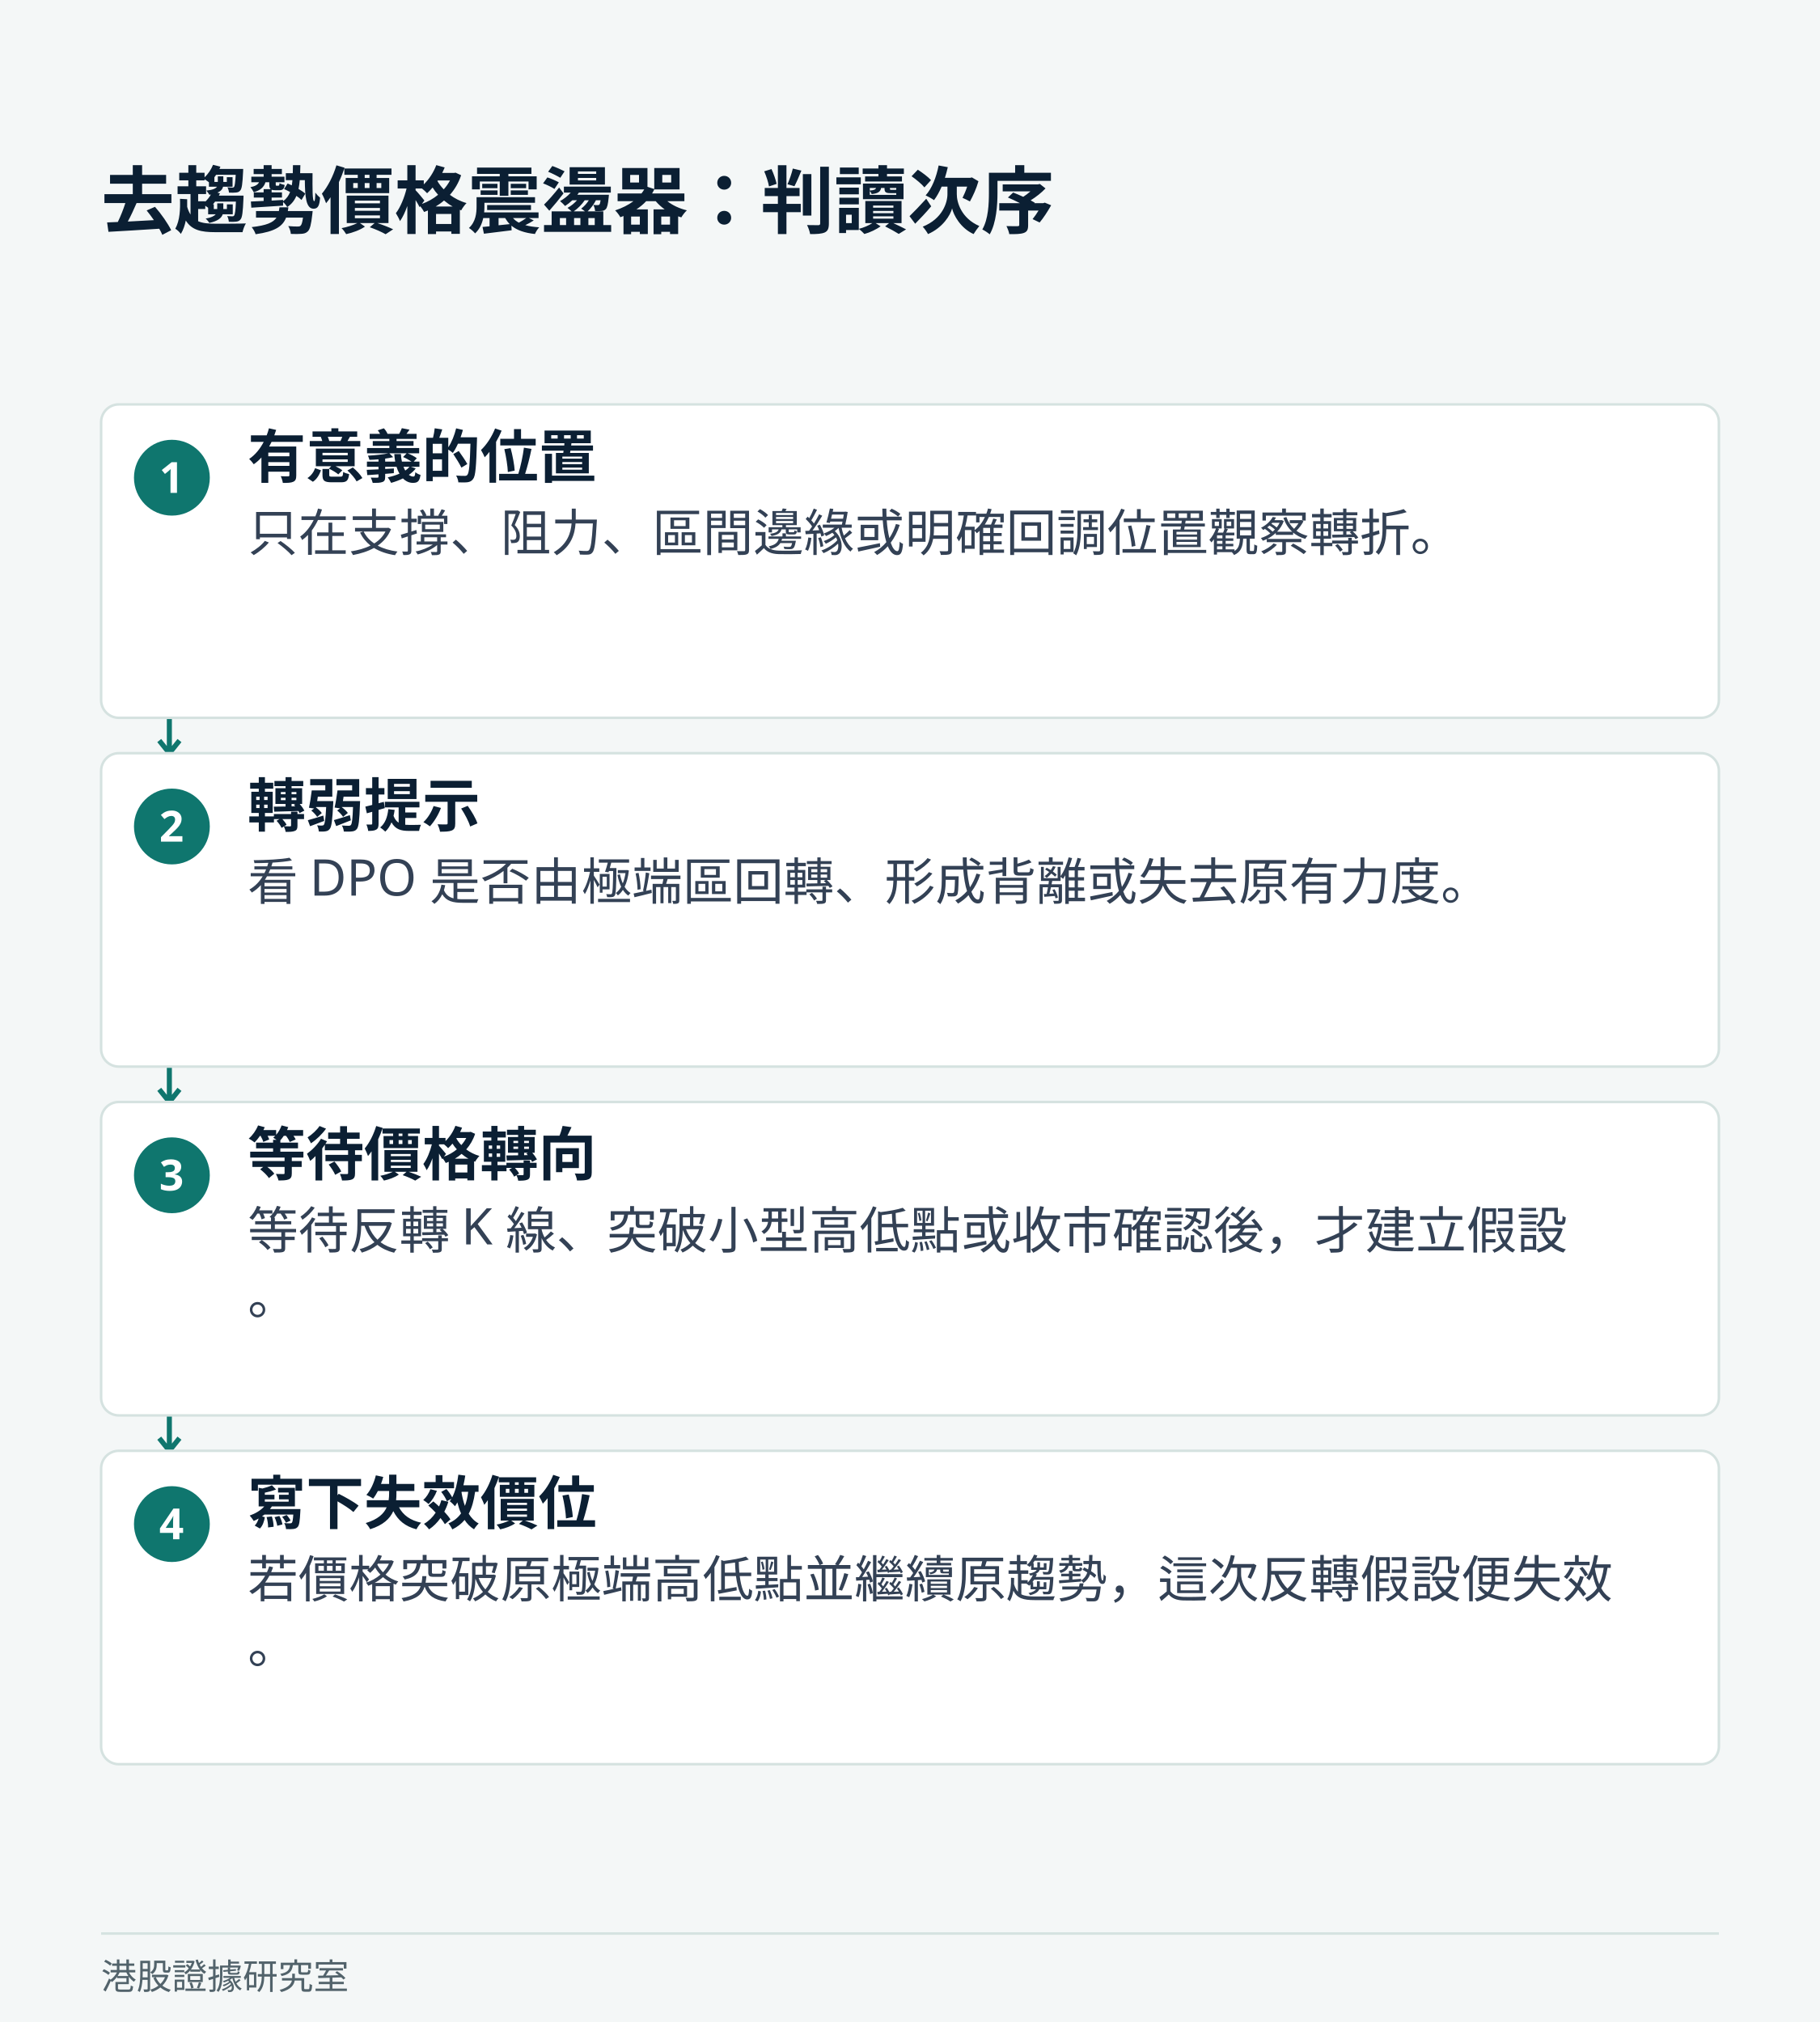
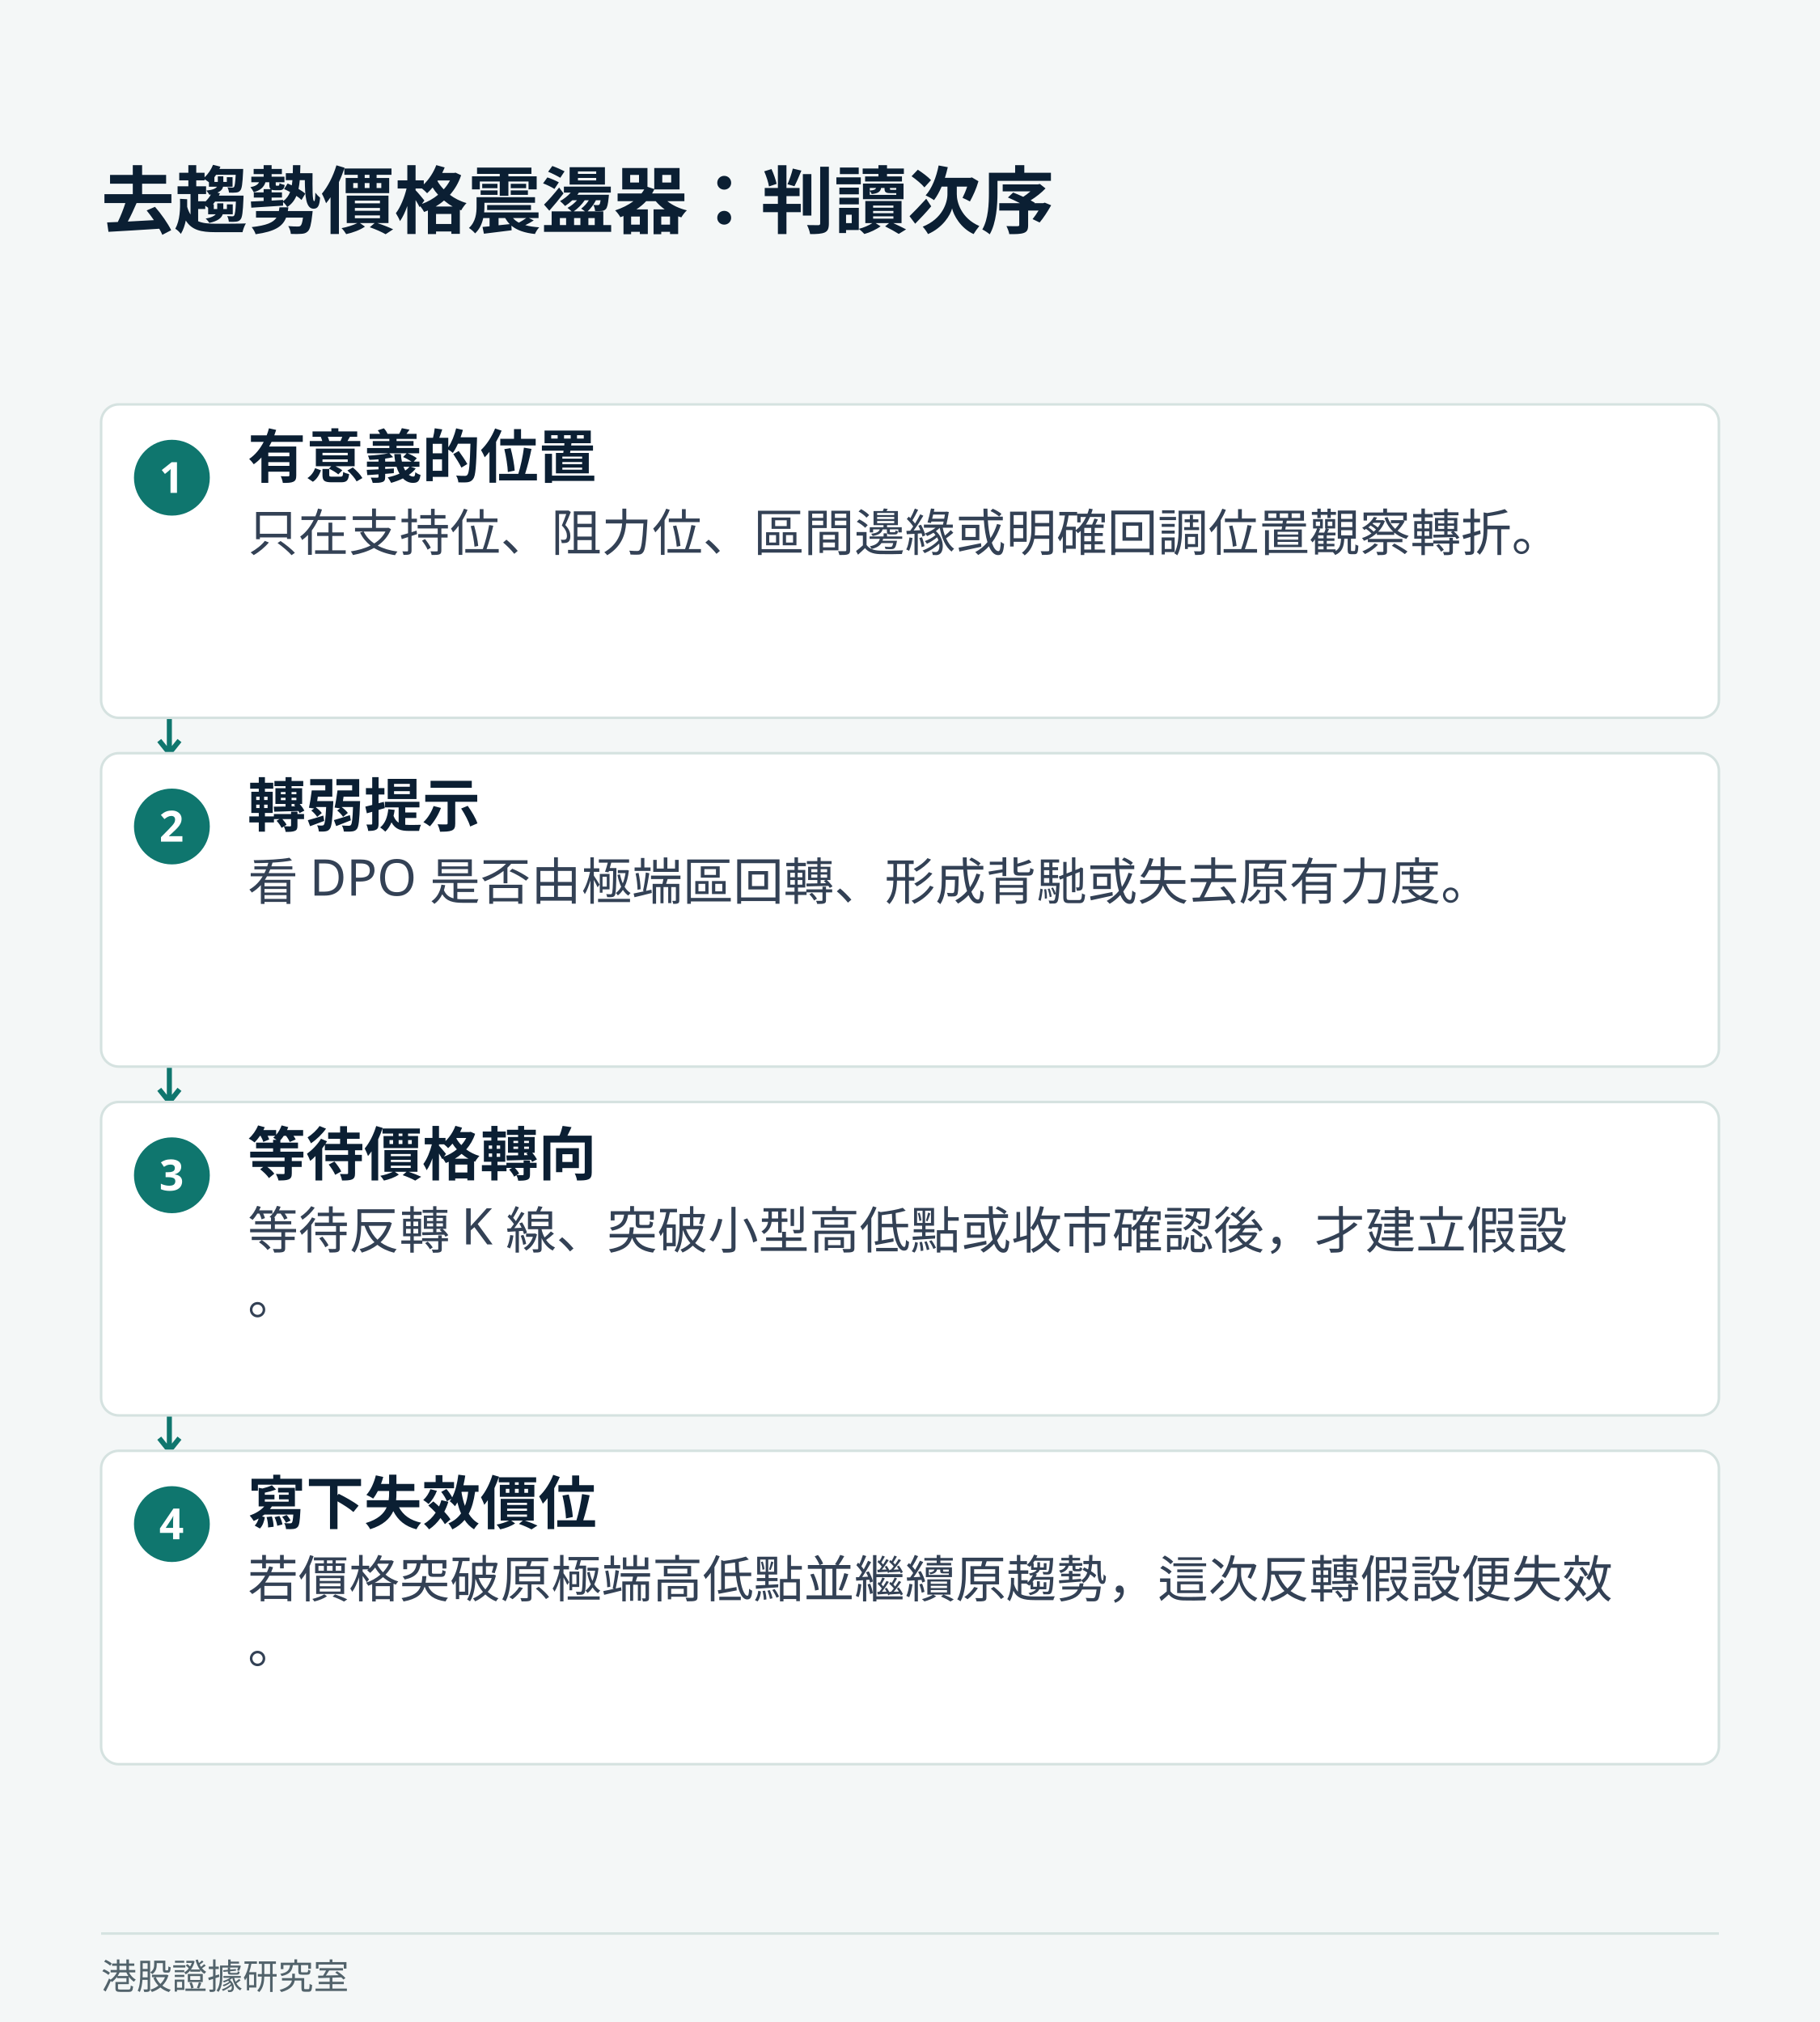
<svg xmlns="http://www.w3.org/2000/svg" width="720" height="800" viewBox="0 0 720 800" role="img" aria-labelledby="title desc">
  <rect width="720" height="800" fill="#f4f7f7" />
  <g font-family="Microsoft JhengHei,PingFang HK,Noto Sans HK,sans-serif">
    <text x="40" y="90" font-size="29" font-weight="700" fill="#0b1f33">
      <tspan x="40" dy="0">去趨勢價格震盪器：判讀次序</tspan>
    </text>
    <path d="M67 284v14m-4-5 4 5 4-5" stroke="#0f766e" stroke-width="2" fill="none" />
    <rect x="40" y="160" width="640" height="124" rx="7" fill="#ffffff" stroke="#d5e2e0" />
    <circle cx="68" cy="189" r="15" fill="#0f766e" />
    <text x="63" y="195" font-size="17" font-weight="700" fill="#fff">
      <tspan x="63" dy="0">1</tspan>
    </text>
    <text x="98" y="189" font-size="23" font-weight="700" fill="#0b1f33">
      <tspan x="98" dy="0">有意義的位置</tspan>
    </text>
    <text x="98" y="218" font-size="20" font-weight="400" fill="#334155">
-       <tspan x="98" dy="0">只在支撐、阻力、區間邊緣或明確回調位置觀察轉折。</tspan>
+       <tspan x="98" dy="0">只在支持位、阻力位、區間邊緣或明確回調位置觀察轉折。</tspan>
    </text>
    <path d="M67 422v14m-4-5 4 5 4-5" stroke="#0f766e" stroke-width="2" fill="none" />
    <rect x="40" y="298" width="640" height="124" rx="7" fill="#ffffff" stroke="#d5e2e0" />
    <circle cx="68" cy="327" r="15" fill="#0f766e" />
    <text x="63" y="333" font-size="17" font-weight="700" fill="#fff">
      <tspan x="63" dy="0">2</tspan>
    </text>
    <text x="98" y="327" font-size="23" font-weight="700" fill="#0b1f33">
      <tspan x="98" dy="0">轉弱提示</tspan>
    </text>
    <text x="98" y="356" font-size="20" font-weight="400" fill="#334155">
-       <tspan x="98" dy="0">看 DPO 是否由極端區回轉、形成背離或失去原有力度。</tspan>
+       <tspan x="98" dy="0">看 DPO 是否由極端區回轉、形成背馳或失去原有力度。</tspan>
    </text>
    <path d="M67 560v14m-4-5 4 5 4-5" stroke="#0f766e" stroke-width="2" fill="none" />
    <rect x="40" y="436" width="640" height="124" rx="7" fill="#ffffff" stroke="#d5e2e0" />
    <circle cx="68" cy="465" r="15" fill="#0f766e" />
    <text x="63" y="471" font-size="17" font-weight="700" fill="#fff">
      <tspan x="63" dy="0">3</tspan>
    </text>
    <text x="98" y="465" font-size="23" font-weight="700" fill="#0b1f33">
      <tspan x="98" dy="0">等待價格轉向</tspan>
    </text>
    <text x="98" y="494" font-size="20" font-weight="400" fill="#334155">
      <tspan x="98" dy="0">等待反轉 K 線、突破小型高低點或收市確認後，才建立假設</tspan>
      <tspan x="98" dy="26">。</tspan>
    </text>
    <rect x="40" y="574" width="640" height="124" rx="7" fill="#ffffff" stroke="#d5e2e0" />
    <circle cx="68" cy="603" r="15" fill="#0f766e" />
    <text x="63" y="609" font-size="17" font-weight="700" fill="#fff">
      <tspan x="63" dy="0">4</tspan>
    </text>
    <text x="98" y="603" font-size="23" font-weight="700" fill="#0b1f33">
      <tspan x="98" dy="0">寫下失效價位</tspan>
    </text>
    <text x="98" y="632" font-size="20" font-weight="400" fill="#334155">
      <tspan x="98" dy="0">若價格突破原極端高低點並繼續原趨勢，這次反轉假設便失效</tspan>
      <tspan x="98" dy="26">。</tspan>
    </text>
    <path d="M40 765H680" stroke="#d5e2e0" />
    <text x="40" y="787" font-size="14" font-weight="400" fill="#52636b">
      <tspan x="40" dy="0">港股證據研究室</tspan>
    </text>
  </g>
</svg>
